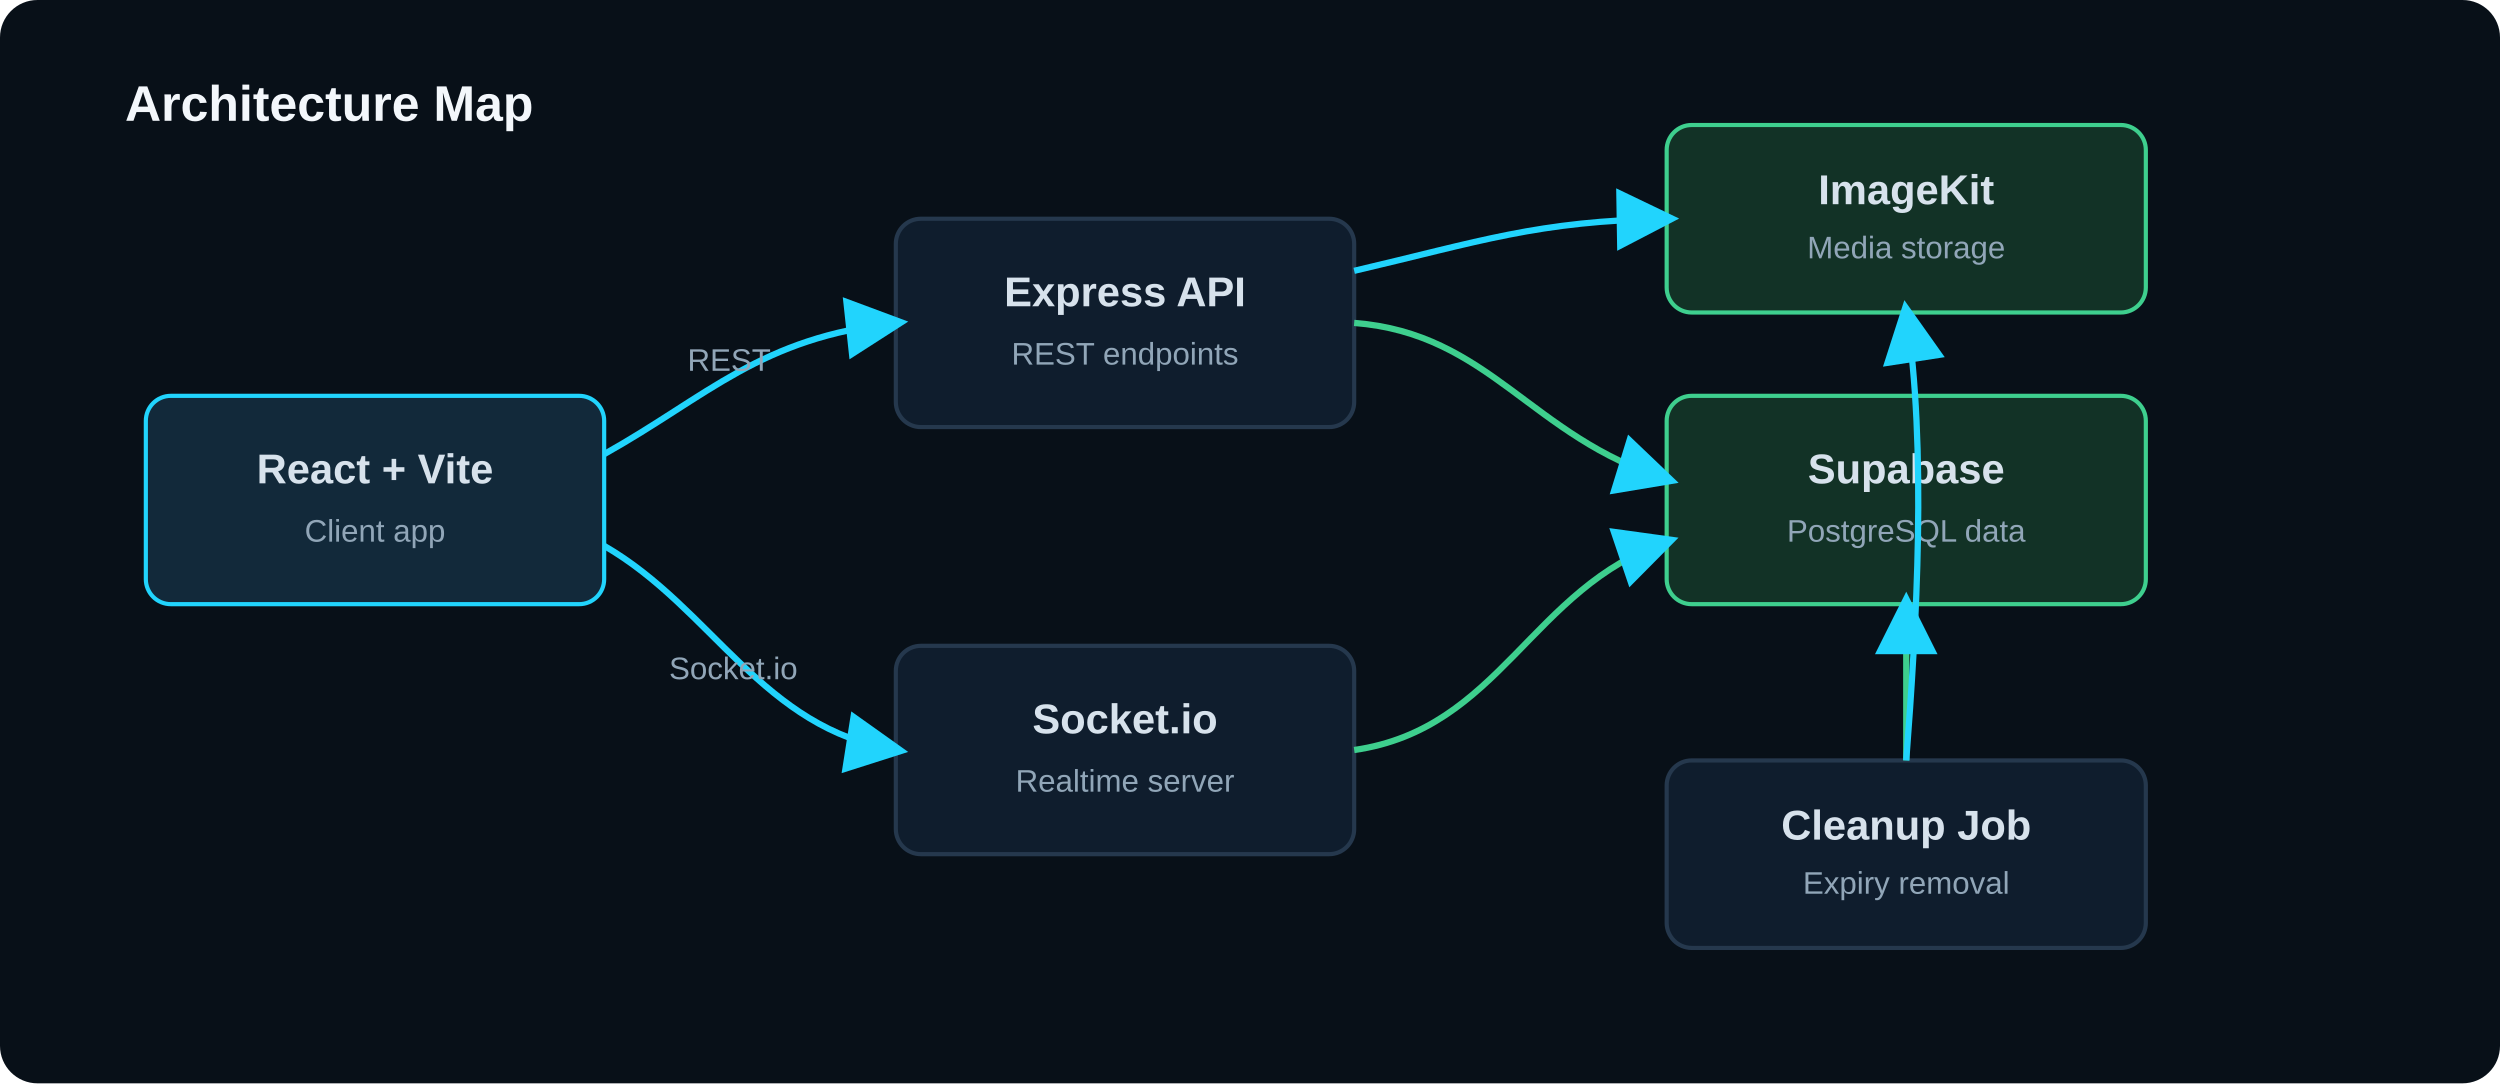
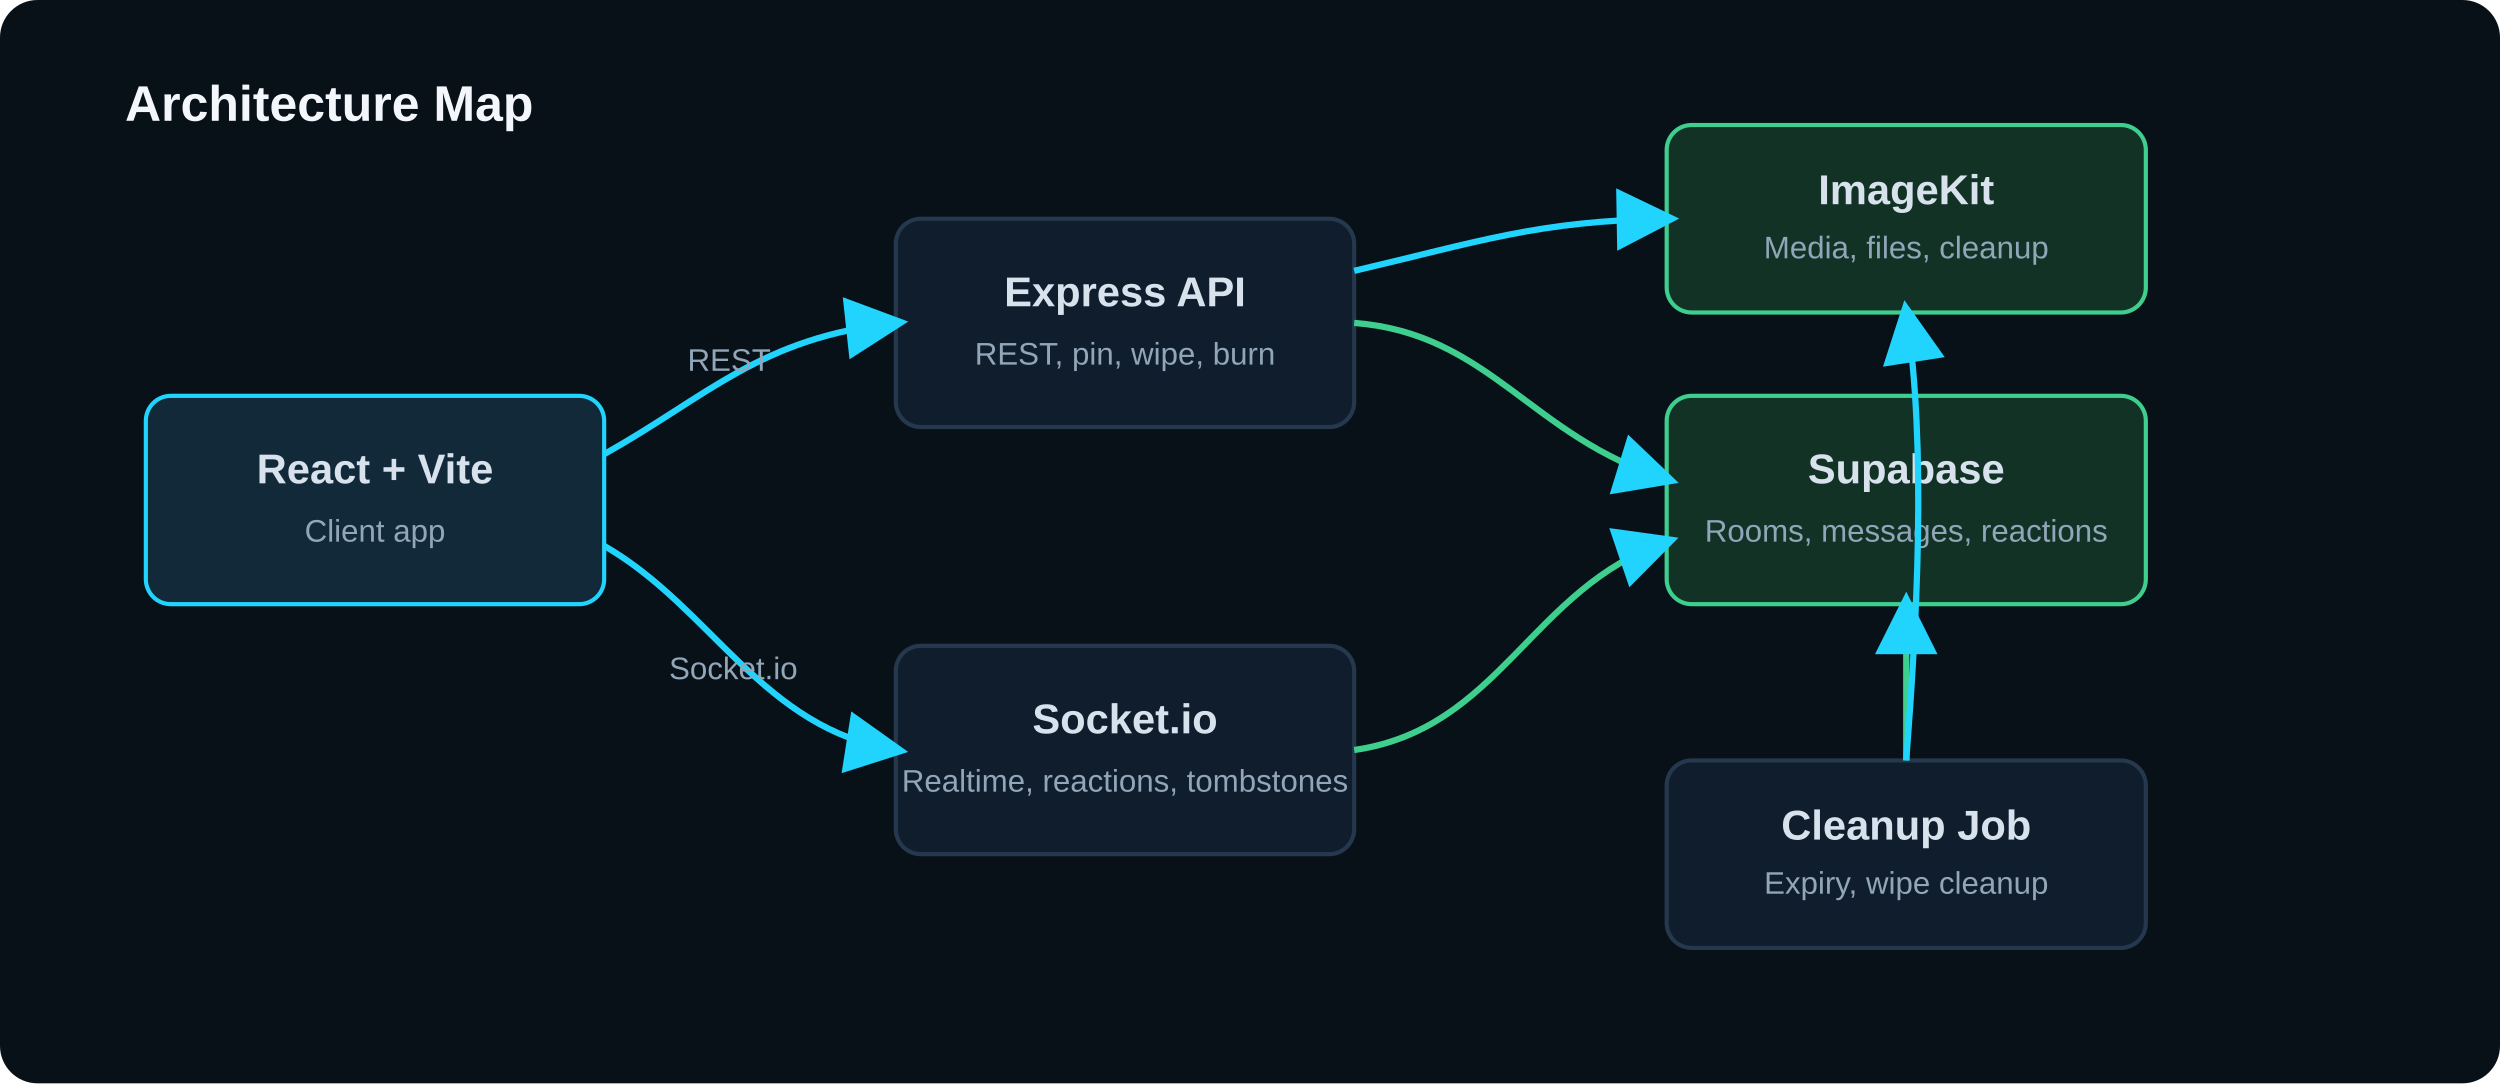
<svg xmlns="http://www.w3.org/2000/svg" width="1200" height="520" viewBox="0 0 1200 520" fill="none" role="img" aria-labelledby="title desc">
  <defs>
    <marker id="arrow" markerWidth="10" markerHeight="10" refX="8" refY="5" orient="auto" markerUnits="strokeWidth">
      <path d="M0 0L10 5L0 10Z" fill="#21d4fd" />
    </marker>
    <style>
      .bg { fill: #081018; }
      .panel { fill: #0f1d2d; stroke: #25384d; stroke-width: 2; }
      .accent { fill: #12293a; stroke: #21d4fd; stroke-width: 2; }
      .data { fill: #123226; stroke: #3ecf8e; stroke-width: 2; }
      .title { fill: #f3f7fb; font: 700 24px Arial, sans-serif; }
      .text { fill: #d7e2ec; font: 600 20px Arial, sans-serif; }
      .small { fill: #91a6b8; font: 500 15px Arial, sans-serif; }
      .line { stroke: #21d4fd; stroke-width: 3; marker-end: url(#arrow); }
      .green { stroke: #3ecf8e; stroke-width: 3; marker-end: url(#arrow); }
    </style>
  </defs>
  <rect class="bg" width="1200" height="520" rx="18" />
  <text class="title" x="60" y="58">Architecture Map</text>
  <rect class="accent" x="70" y="190" width="220" height="100" rx="12" />
  <text class="text" x="180" y="232" text-anchor="middle">React + Vite</text>
  <text class="small" x="180" y="260" text-anchor="middle">Client app</text>
  <rect class="panel" x="430" y="105" width="220" height="100" rx="12" />
  <text class="text" x="540" y="147" text-anchor="middle">Express API</text>
-   <text class="small" x="540" y="175" text-anchor="middle">REST endpoints</text>
+   <text class="small" x="540" y="175" text-anchor="middle">REST, pin, wipe, burn</text>
  <rect class="panel" x="430" y="310" width="220" height="100" rx="12" />
  <text class="text" x="540" y="352" text-anchor="middle">Socket.io</text>
-   <text class="small" x="540" y="380" text-anchor="middle">Realtime server</text>
+   <text class="small" x="540" y="380" text-anchor="middle">Realtime, reactions, tombstones</text>
  <rect class="data" x="800" y="190" width="230" height="100" rx="12" />
  <text class="text" x="915" y="232" text-anchor="middle">Supabase</text>
-   <text class="small" x="915" y="260" text-anchor="middle">PostgreSQL data</text>
+   <text class="small" x="915" y="260" text-anchor="middle">Rooms, messages, reactions</text>
  <rect class="data" x="800" y="60" width="230" height="90" rx="12" />
  <text class="text" x="915" y="98" text-anchor="middle">ImageKit</text>
-   <text class="small" x="915" y="124" text-anchor="middle">Media storage</text>
+   <text class="small" x="915" y="124" text-anchor="middle">Media, files, cleanup</text>
  <rect class="panel" x="800" y="365" width="230" height="90" rx="12" />
  <text class="text" x="915" y="403" text-anchor="middle">Cleanup Job</text>
-   <text class="small" x="915" y="429" text-anchor="middle">Expiry removal</text>
+   <text class="small" x="915" y="429" text-anchor="middle">Expiry, wipe cleanup</text>
  <path class="line" d="M290 218C340 190 365 162 430 155" />
  <text class="small" x="350" y="178" text-anchor="middle">REST</text>
  <path class="line" d="M290 262C342 292 366 350 430 360" />
  <text class="small" x="352" y="326" text-anchor="middle">Socket.io</text>
  <path class="green" d="M650 155C715 160 735 210 800 230" />
  <path class="green" d="M650 360C720 350 735 282 800 260" />
  <path class="line" d="M650 130C710 116 738 106 800 105" />
  <path class="green" d="M915 365V290" />
  <path class="line" d="M915 365C920 300 925 215 915 150" />
</svg>
